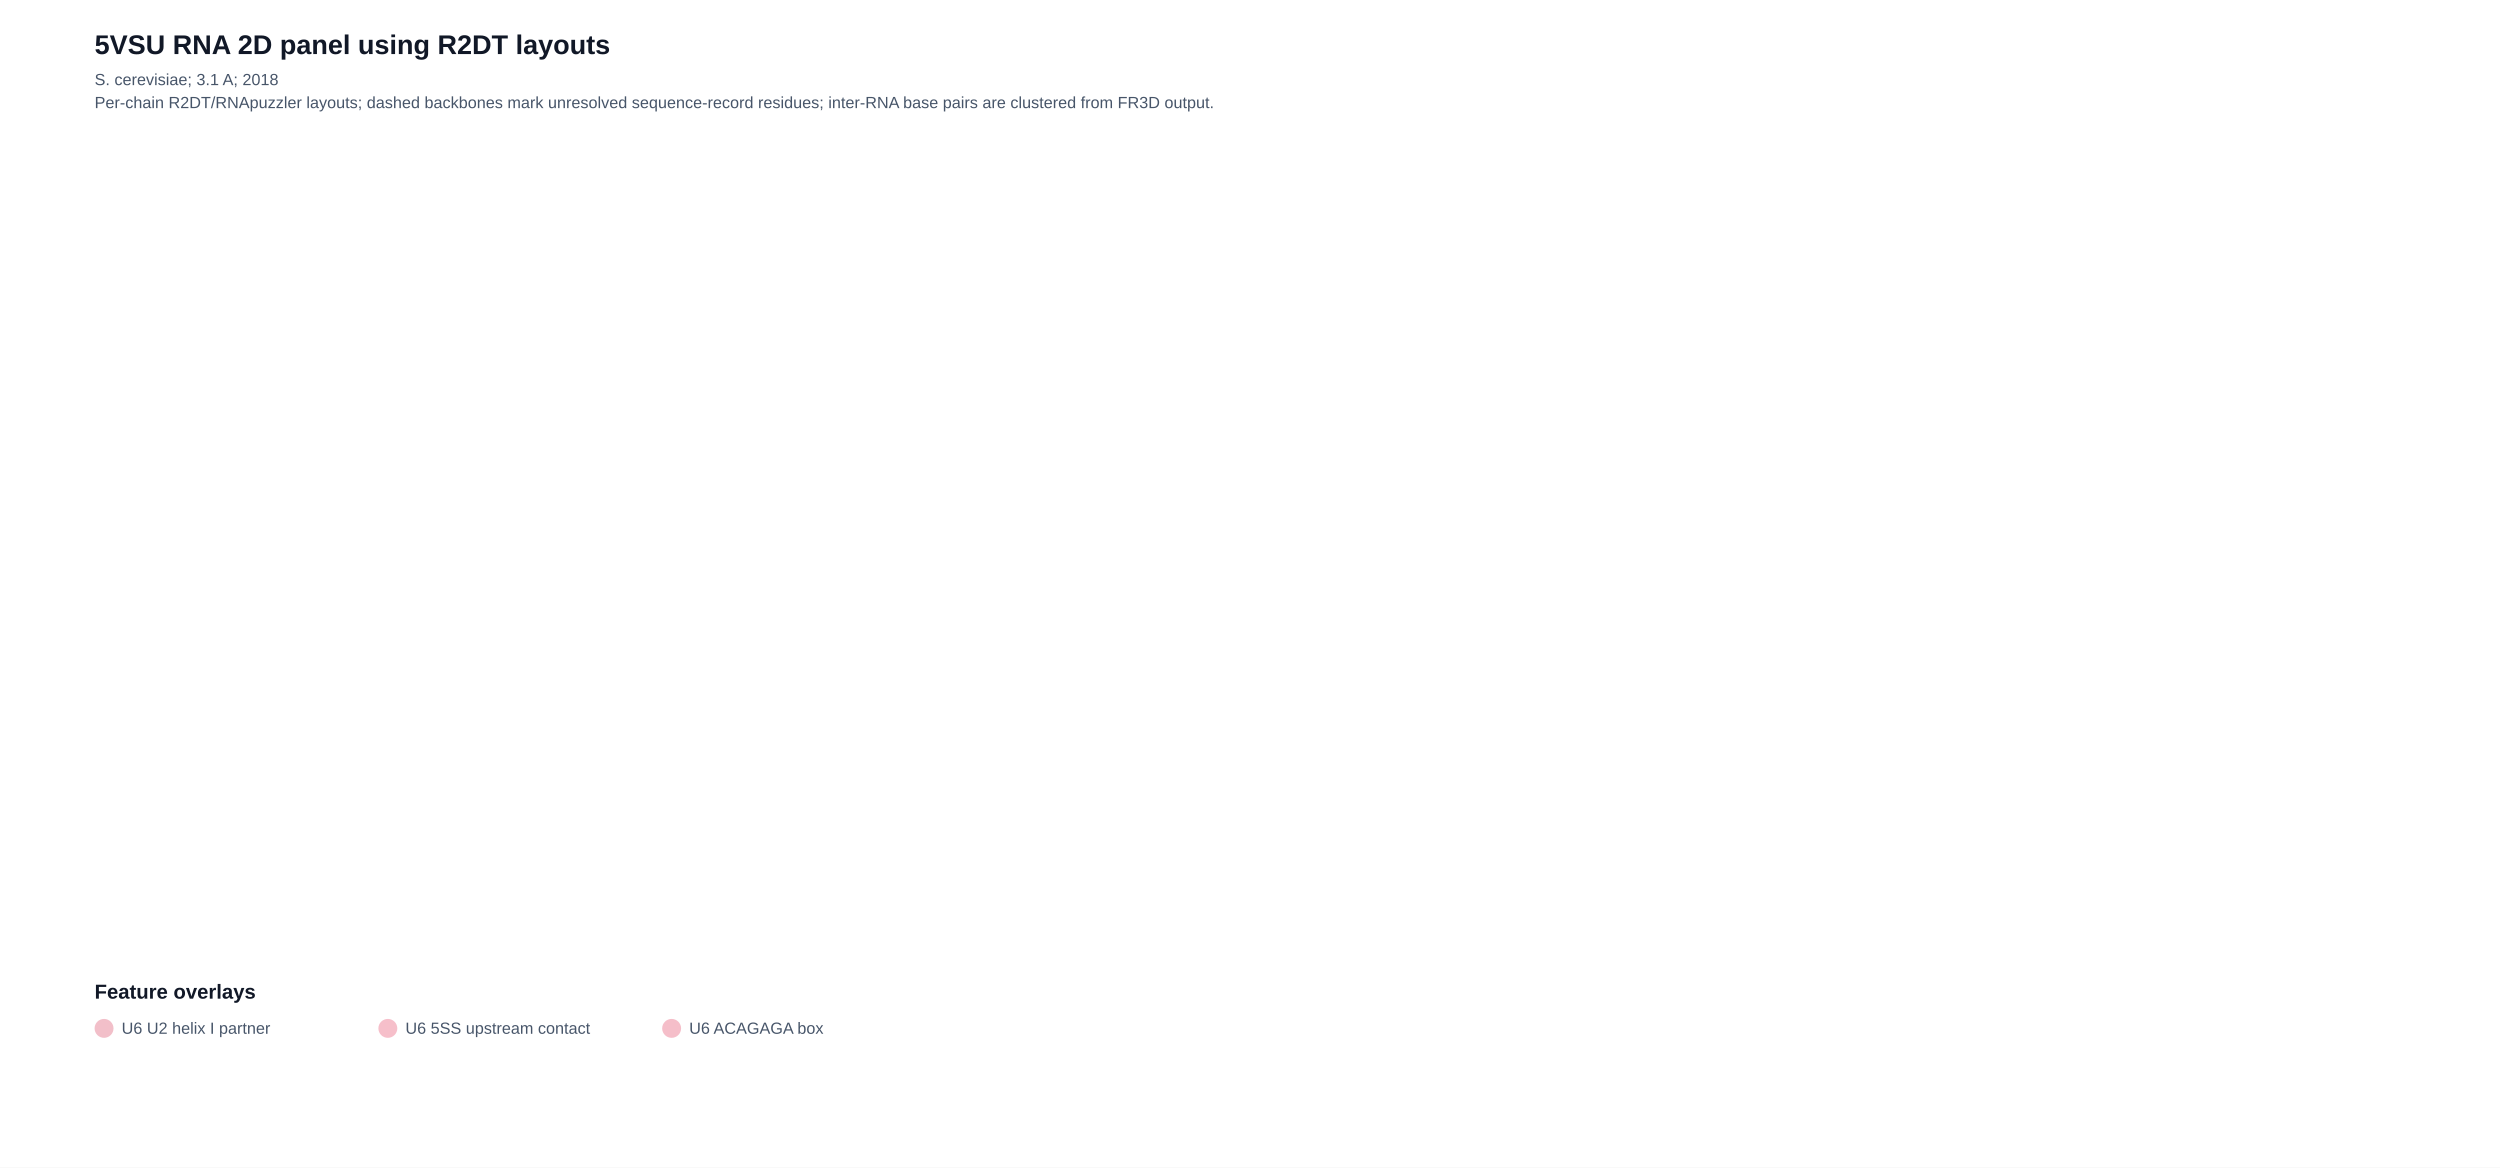
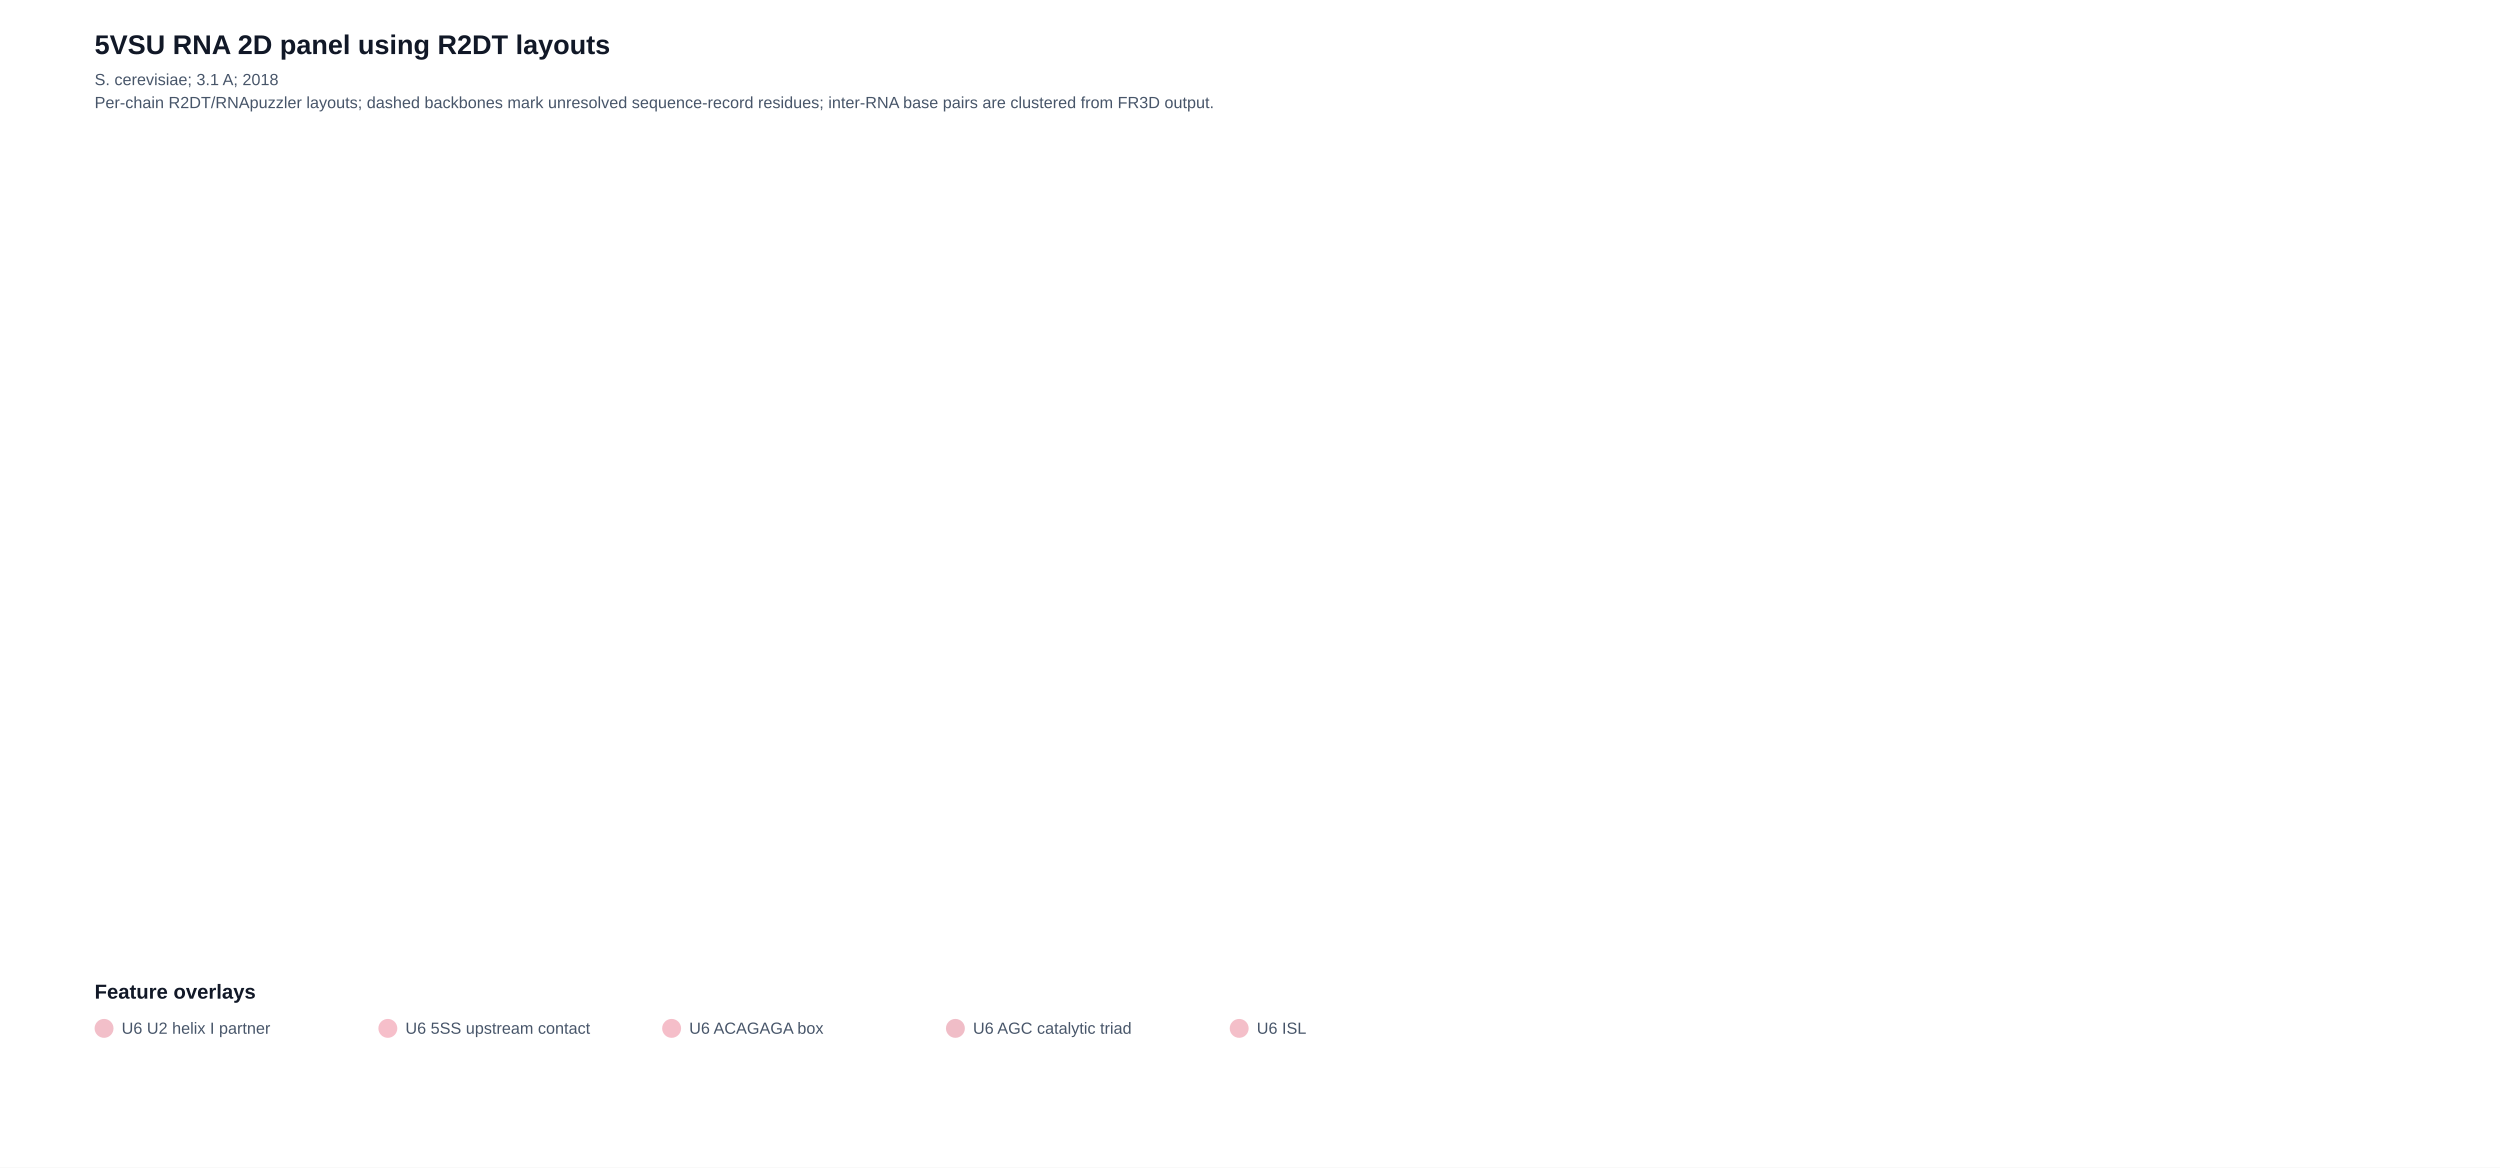
<svg xmlns="http://www.w3.org/2000/svg" width="1850" height="864" viewBox="0 0 1850 864">
  <style>
text{font-family:Arial,Helvetica,sans-serif} .base{font-size:12px;font-weight:700;text-anchor:middle;dominant-baseline:middle}
.label{font-size:20px;font-weight:700;fill:#111827}.small{font-size:12px;fill:#475569}.feature-label{font-size:12px;font-weight:700;paint-order:stroke;stroke:#fff;stroke-width:4px;stroke-linejoin:round}.feature-callout{stroke-width:1;stroke-dasharray:2 3;fill:none}.bp{stroke:#111827;stroke-width:1.4}.backbone{stroke:#cbd5e1;stroke-width:3;fill:none}.missing{stroke:#94a3b8;stroke-width:3;stroke-dasharray:6 7;fill:none}.inter{stroke:#64748b;stroke-dasharray:5 5;fill:none;opacity:.42}
</style>
  <rect width="100%" height="100%" fill="#ffffff" />
  <text x="70" y="40" class="label">5VSU RNA 2D panel using R2DT layouts</text>
  <text x="70" y="63" class="small">S. cerevisiae; 3.1 A; 2018</text>
  <text x="70" y="80" class="small">Per-chain R2DT/RNApuzzler layouts; dashed backbones mark unresolved sequence-record residues; inter-RNA base pairs are clustered from FR3D output.</text>
  <text x="70" y="739.0" class="label" style="font-size:15px">Feature overlays</text>
  <circle cx="77.0" cy="761.0" r="7" fill="#d0183c" opacity="0.28" />
  <text x="90.0" y="765.0" class="small">U6 U2 helix I partner</text>
  <circle cx="287.0" cy="761.0" r="7" fill="#e01842" opacity="0.28" />
  <text x="300.0" y="765.0" class="small">U6 5SS upstream contact</text>
  <circle cx="497.0" cy="761.0" r="7" fill="#dc143c" opacity="0.28" />
  <text x="510.0" y="765.0" class="small">U6 ACAGAGA box</text>
+   <circle cx="707.0" cy="761.0" r="7" fill="#c91236" opacity="0.28" />
+   <text x="720.0" y="765.0" class="small">U6 AGC catalytic triad</text>
+   <circle cx="917.0" cy="761.0" r="7" fill="#d61a3d" opacity="0.28" />
+   <text x="930.0" y="765.0" class="small">U6 ISL</text>
</svg>
